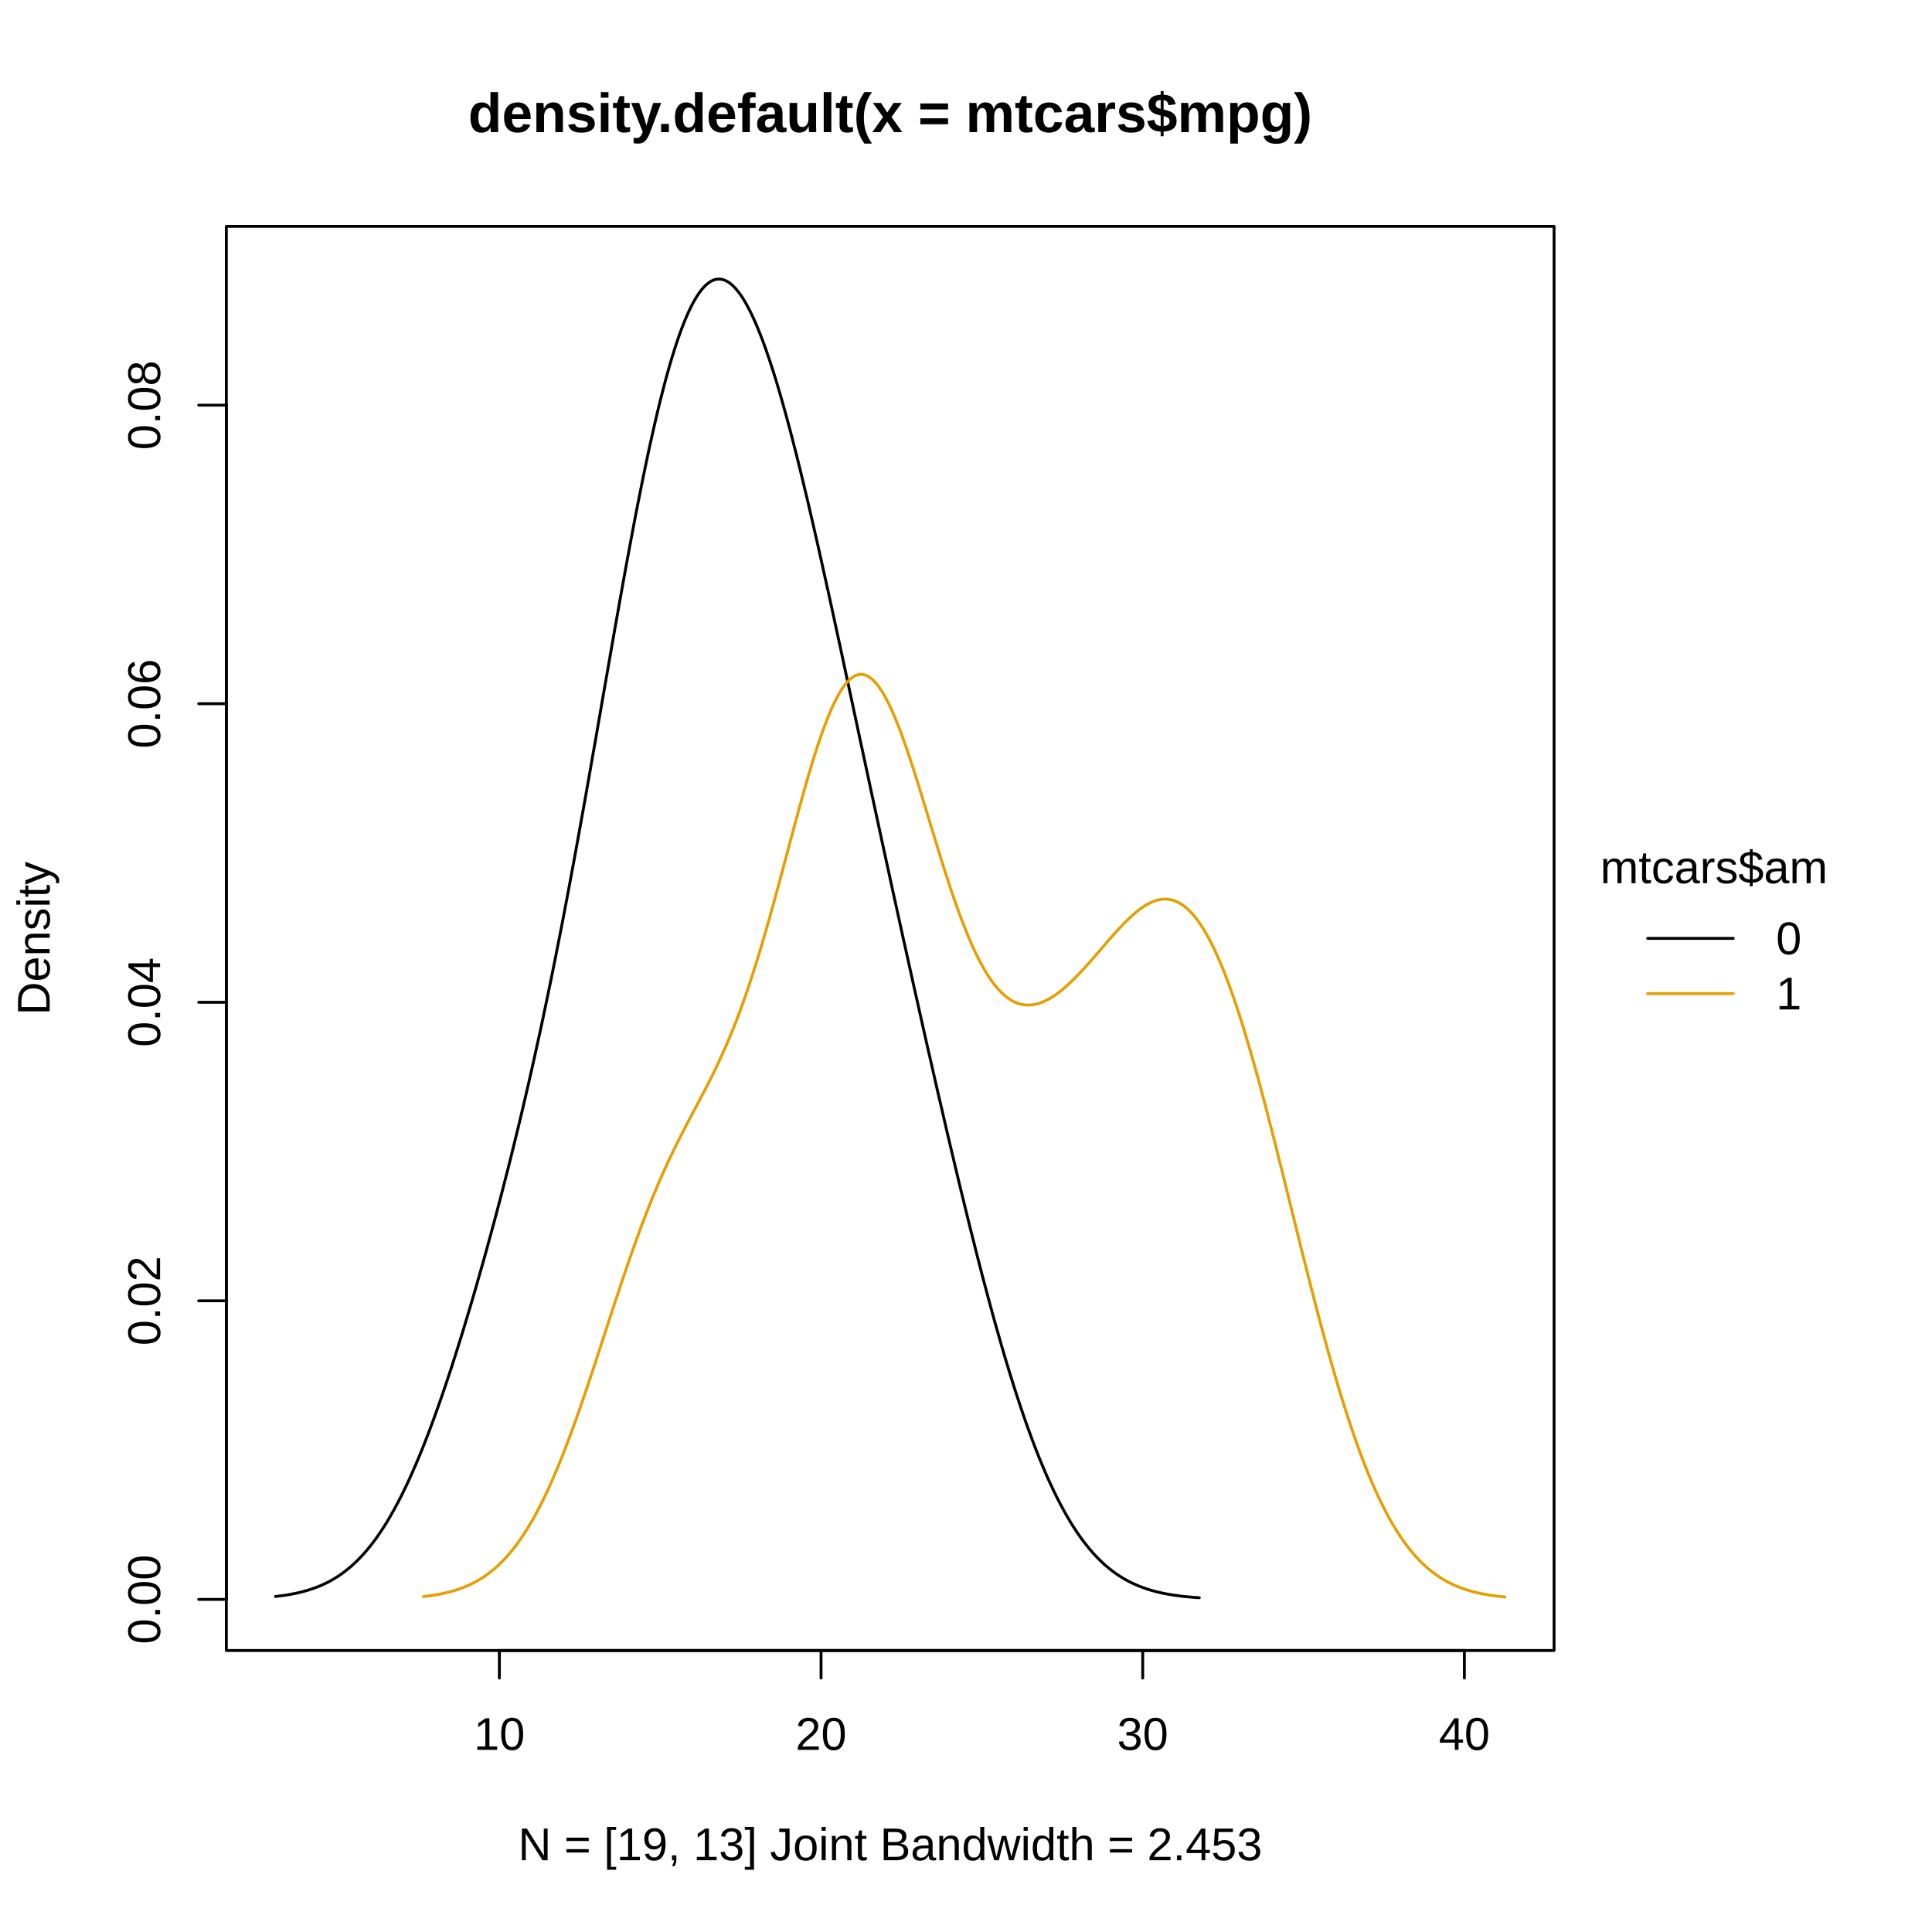
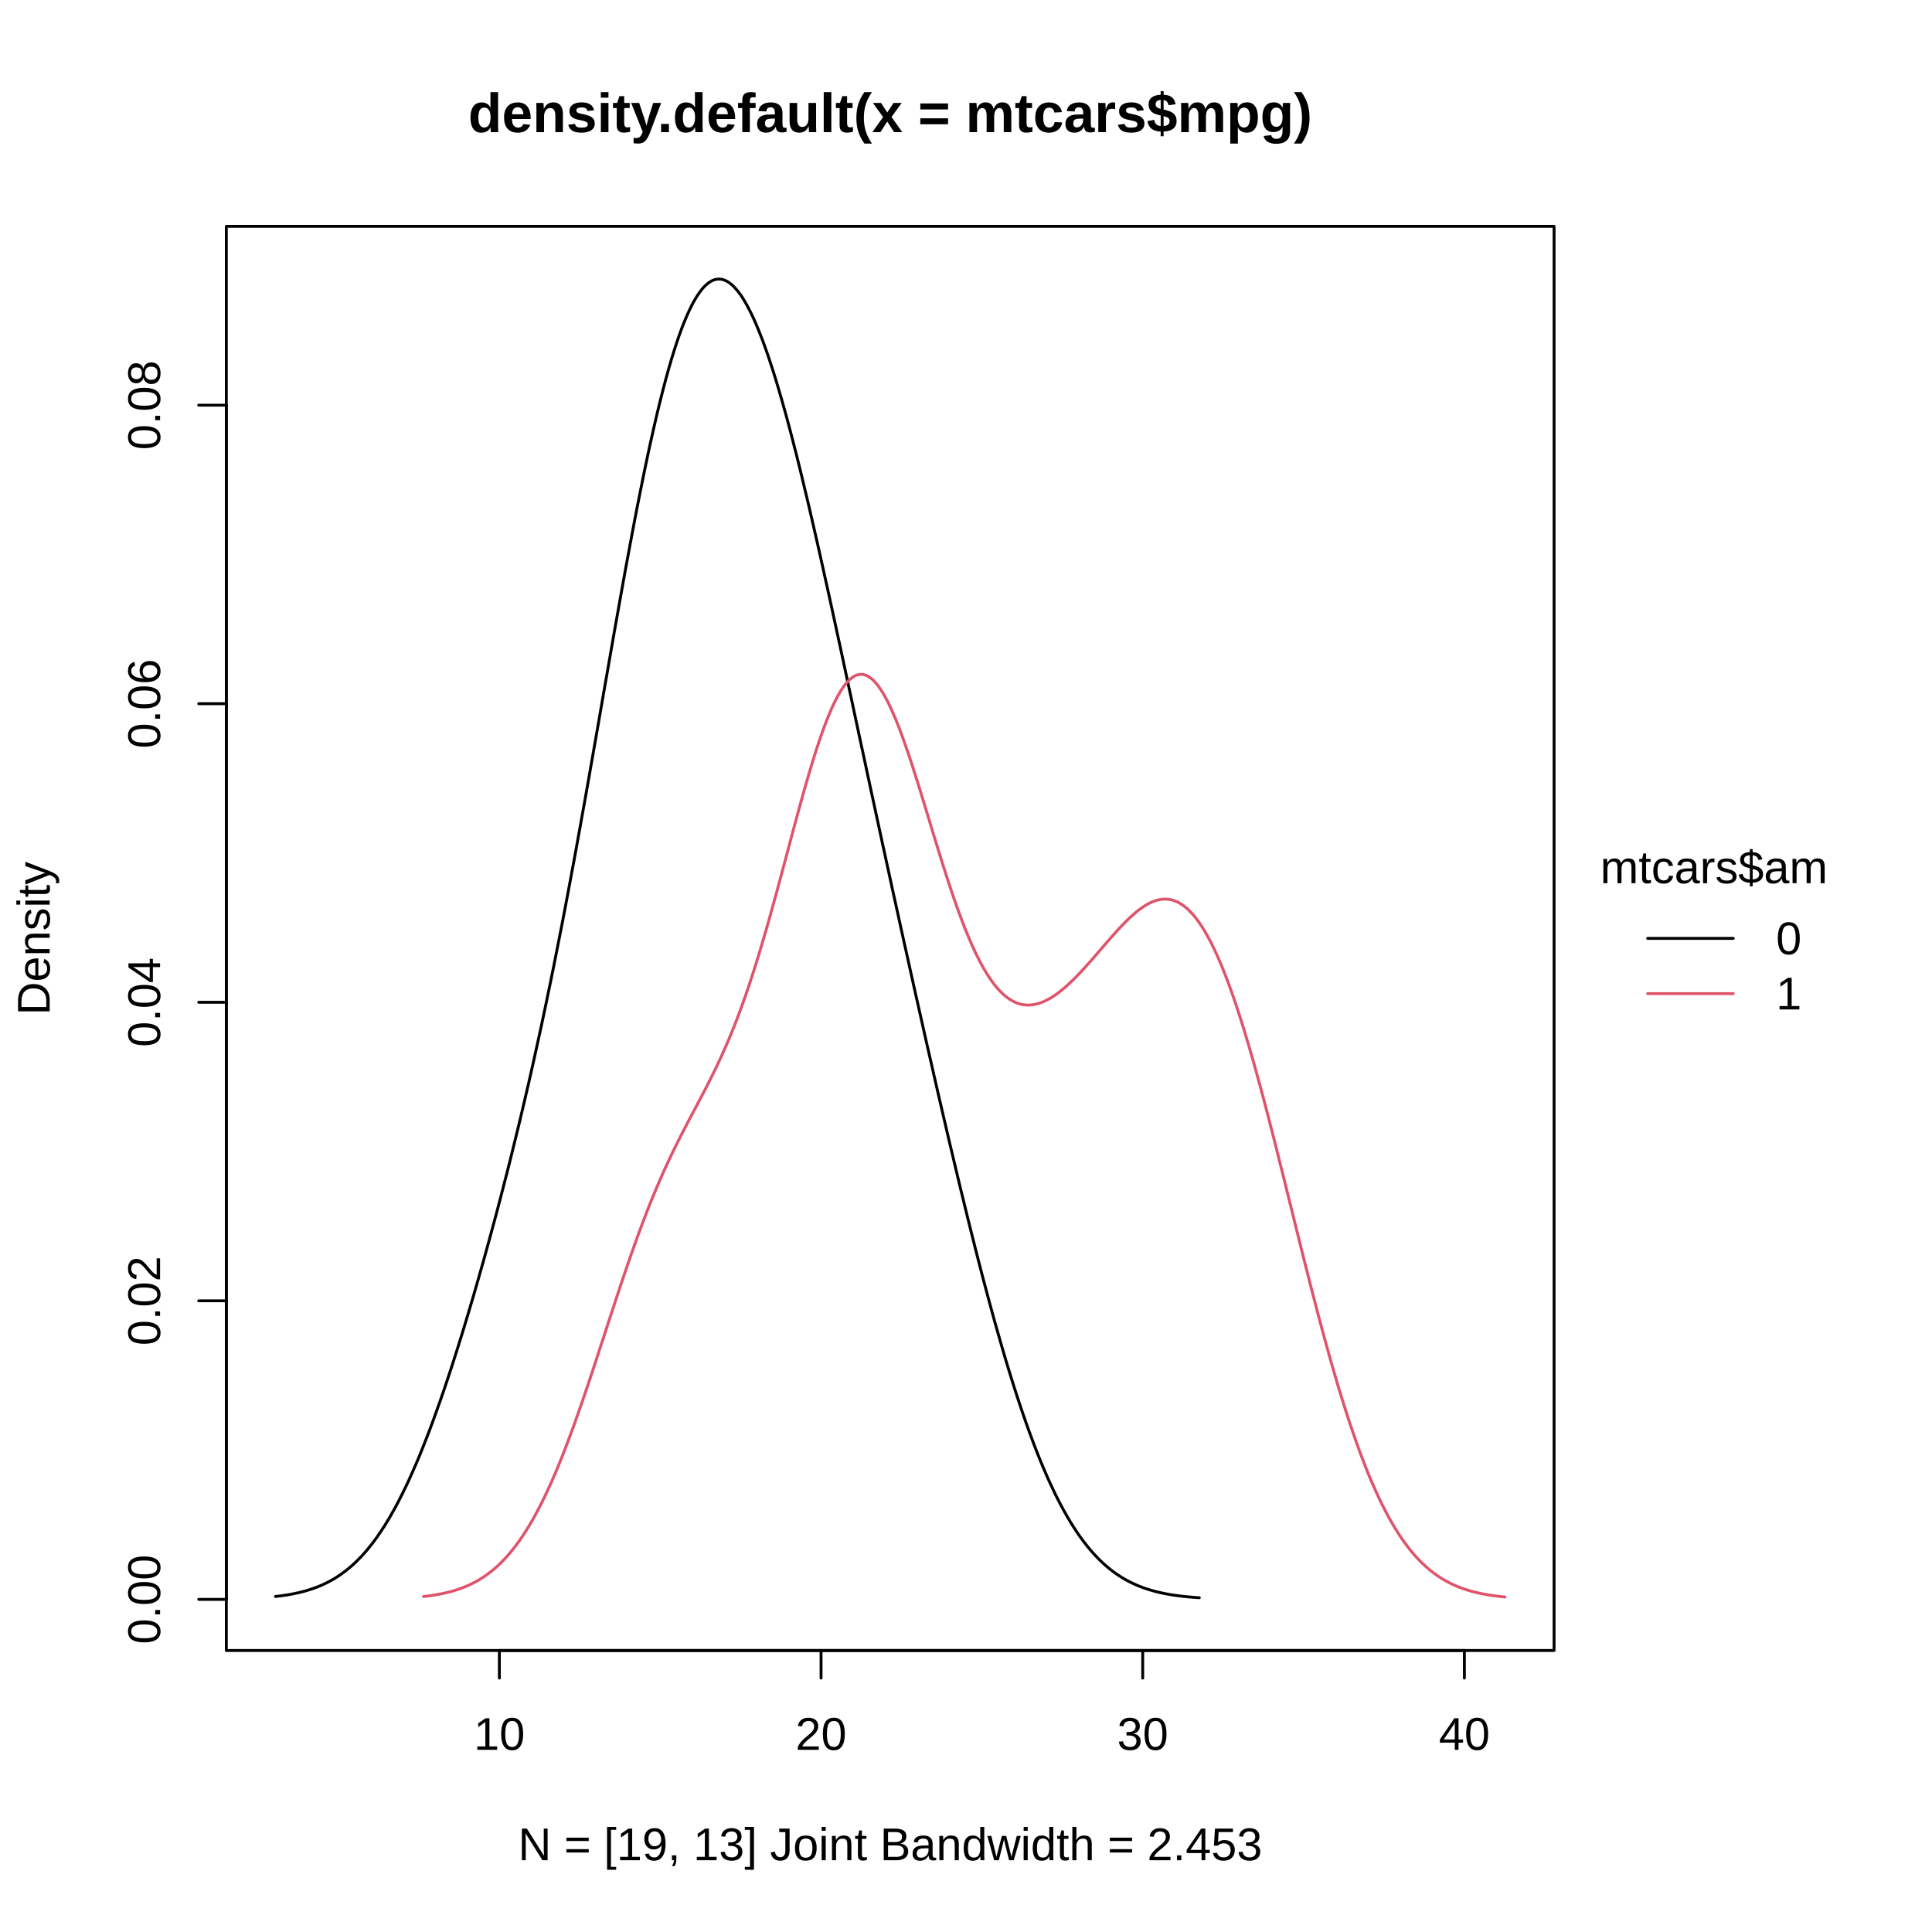
<svg xmlns="http://www.w3.org/2000/svg" class="svglite" width="504.00pt" height="504.00pt" viewBox="0 0 504.00 504.00">
  <defs>
    <style type="text/css">
    .svglite line, .svglite polyline, .svglite polygon, .svglite path, .svglite rect, .svglite circle {
      fill: none;
      stroke: #000000;
      stroke-linecap: round;
      stroke-linejoin: round;
      stroke-miterlimit: 10.00;
    }
    .svglite text {
      white-space: pre;
    }
  </style>
  </defs>
  <rect width="100%" height="100%" style="stroke: none; fill: #FFFFFF;" />
  <defs>
    <clipPath id="cpMC4wMHw1MDQuMDB8MC4wMHw1MDQuMDA=">
      <rect x="0.00" y="0.00" width="504.00" height="504.00" />
    </clipPath>
  </defs>
  <g clip-path="url(#cpMC4wMHw1MDQuMDB8MC4wMHw1MDQuMDA=)">
    <line x1="429.82" y1="244.80" x2="452.15" y2="244.80" style="stroke-width: 0.75;" />
-     <line x1="429.82" y1="259.20" x2="452.15" y2="259.20" style="stroke-width: 0.75; stroke: #E69F00;" />
+     <line x1="429.82" y1="259.20" x2="452.15" y2="259.20" style="stroke-width: 0.75; stroke: #DF536B;" />
    <text x="447.12" y="230.40" text-anchor="middle" style="font-size: 12.00px; font-family: &quot;Liberation Sans&quot;;" textLength="59.36px" lengthAdjust="spacingAndGlyphs">mtcars$am</text>
    <text x="463.31" y="248.93" style="font-size: 12.00px; font-family: &quot;Liberation Sans&quot;;" textLength="6.67px" lengthAdjust="spacingAndGlyphs">0</text>
    <text x="463.31" y="263.33" style="font-size: 12.00px; font-family: &quot;Liberation Sans&quot;;" textLength="6.67px" lengthAdjust="spacingAndGlyphs">1</text>
    <line x1="130.27" y1="430.56" x2="382.01" y2="430.56" style="stroke-width: 0.75;" />
    <line x1="130.27" y1="430.56" x2="130.27" y2="437.76" style="stroke-width: 0.75;" />
    <line x1="214.19" y1="430.56" x2="214.19" y2="437.76" style="stroke-width: 0.75;" />
    <line x1="298.10" y1="430.56" x2="298.10" y2="437.76" style="stroke-width: 0.75;" />
    <line x1="382.01" y1="430.56" x2="382.01" y2="437.76" style="stroke-width: 0.75;" />
    <text x="130.27" y="456.48" text-anchor="middle" style="font-size: 12.00px; font-family: &quot;Liberation Sans&quot;;" textLength="13.35px" lengthAdjust="spacingAndGlyphs">10</text>
    <text x="214.19" y="456.48" text-anchor="middle" style="font-size: 12.00px; font-family: &quot;Liberation Sans&quot;;" textLength="13.35px" lengthAdjust="spacingAndGlyphs">20</text>
    <text x="298.10" y="456.48" text-anchor="middle" style="font-size: 12.00px; font-family: &quot;Liberation Sans&quot;;" textLength="13.35px" lengthAdjust="spacingAndGlyphs">30</text>
    <text x="382.01" y="456.48" text-anchor="middle" style="font-size: 12.00px; font-family: &quot;Liberation Sans&quot;;" textLength="13.35px" lengthAdjust="spacingAndGlyphs">40</text>
    <line x1="59.04" y1="417.23" x2="59.04" y2="105.70" style="stroke-width: 0.75;" />
    <line x1="59.04" y1="417.23" x2="51.84" y2="417.23" style="stroke-width: 0.75;" />
    <line x1="59.04" y1="339.34" x2="51.84" y2="339.34" style="stroke-width: 0.75;" />
    <line x1="59.04" y1="261.46" x2="51.84" y2="261.46" style="stroke-width: 0.75;" />
    <line x1="59.04" y1="183.58" x2="51.84" y2="183.58" style="stroke-width: 0.75;" />
    <line x1="59.04" y1="105.70" x2="51.84" y2="105.70" style="stroke-width: 0.75;" />
    <text transform="translate(41.76,417.23) rotate(-90)" text-anchor="middle" style="font-size: 12.00px; font-family: &quot;Liberation Sans&quot;;" textLength="23.36px" lengthAdjust="spacingAndGlyphs">0.00</text>
    <text transform="translate(41.76,339.34) rotate(-90)" text-anchor="middle" style="font-size: 12.00px; font-family: &quot;Liberation Sans&quot;;" textLength="23.36px" lengthAdjust="spacingAndGlyphs">0.02</text>
    <text transform="translate(41.76,261.46) rotate(-90)" text-anchor="middle" style="font-size: 12.00px; font-family: &quot;Liberation Sans&quot;;" textLength="23.36px" lengthAdjust="spacingAndGlyphs">0.04</text>
    <text transform="translate(41.76,183.58) rotate(-90)" text-anchor="middle" style="font-size: 12.00px; font-family: &quot;Liberation Sans&quot;;" textLength="23.36px" lengthAdjust="spacingAndGlyphs">0.06</text>
    <text transform="translate(41.76,105.70) rotate(-90)" text-anchor="middle" style="font-size: 12.00px; font-family: &quot;Liberation Sans&quot;;" textLength="23.36px" lengthAdjust="spacingAndGlyphs">0.08</text>
    <polygon points="59.04,430.56 405.41,430.56 405.41,59.04 59.04,59.04 " style="stroke-width: 0.75;" />
  </g>
  <defs>
    <clipPath id="cpNTkuMDR8NDA1LjQxfDU5LjA0fDQzMC41Ng==">
      <rect x="59.04" y="59.04" width="346.37" height="371.52" />
    </clipPath>
  </defs>
  <g clip-path="url(#cpNTkuMDR8NDA1LjQxfDU5LjA0fDQzMC41Ng==)">
    <polyline points="71.87,416.47 72.34,416.42 72.81,416.36 73.28,416.30 73.76,416.24 74.23,416.17 74.70,416.10 75.17,416.02 75.64,415.94 76.11,415.85 76.58,415.76 77.06,415.66 77.53,415.56 78.00,415.46 78.47,415.34 78.94,415.22 79.41,415.10 79.89,414.97 80.36,414.82 80.83,414.68 81.30,414.52 81.77,414.36 82.24,414.19 82.72,414.01 83.19,413.83 83.66,413.63 84.13,413.42 84.60,413.20 85.07,412.98 85.55,412.74 86.02,412.49 86.49,412.23 86.96,411.96 87.43,411.68 87.90,411.38 88.38,411.07 88.85,410.75 89.32,410.42 89.79,410.07 90.26,409.71 90.73,409.33 91.21,408.94 91.68,408.53 92.15,408.11 92.62,407.68 93.09,407.22 93.56,406.75 94.03,406.26 94.51,405.76 94.98,405.24 95.45,404.70 95.92,404.14 96.39,403.56 96.86,402.97 97.34,402.36 97.81,401.72 98.28,401.08 98.75,400.40 99.22,399.71 99.69,399.00 100.17,398.27 100.64,397.52 101.11,396.75 101.58,395.96 102.05,395.14 102.52,394.31 103.00,393.46 103.47,392.58 103.94,391.69 104.41,390.77 104.88,389.84 105.35,388.88 105.83,387.90 106.30,386.91 106.77,385.88 107.24,384.84 107.71,383.79 108.18,382.70 108.66,381.61 109.13,380.48 109.60,379.35 110.07,378.19 110.54,377.01 111.01,375.81 111.49,374.59 111.96,373.36 112.43,372.10 112.90,370.83 113.37,369.55 113.84,368.23 114.31,366.91 114.79,365.57 115.26,364.21 115.73,362.84 116.20,361.45 116.67,360.04 117.14,358.62 117.62,357.18 118.09,355.73 118.56,354.26 119.03,352.78 119.50,351.29 119.97,349.78 120.45,348.26 120.92,346.72 121.39,345.17 121.86,343.60 122.33,342.03 122.80,340.44 123.28,338.84 123.75,337.23 124.22,335.60 124.69,333.96 125.16,332.31 125.63,330.64 126.11,328.97 126.58,327.28 127.05,325.58 127.52,323.86 127.99,322.14 128.46,320.40 128.94,318.65 129.41,316.88 129.88,315.10 130.35,313.31 130.82,311.51 131.29,309.69 131.76,307.85 132.24,306.01 132.71,304.14 133.18,302.27 133.65,300.37 134.12,298.46 134.59,296.54 135.07,294.59 135.54,292.64 136.01,290.66 136.48,288.67 136.95,286.66 137.42,284.63 137.90,282.58 138.37,280.51 138.84,278.43 139.31,276.32 139.78,274.19 140.25,272.05 140.73,269.88 141.20,267.70 141.67,265.49 142.14,263.26 142.61,261.01 143.08,258.74 143.56,256.45 144.03,254.13 144.50,251.80 144.97,249.44 145.44,247.06 145.91,244.67 146.39,242.25 146.86,239.81 147.33,237.35 147.80,234.87 148.27,232.38 148.74,229.86 149.21,227.32 149.69,224.77 150.16,222.20 150.63,219.61 151.10,217.01 151.57,214.39 152.04,211.76 152.52,209.11 152.99,206.46 153.46,203.79 153.93,201.11 154.40,198.42 154.87,195.73 155.35,193.03 155.82,190.32 156.29,187.61 156.76,184.90 157.23,182.18 157.70,179.47 158.18,176.76 158.65,174.05 159.12,171.35 159.59,168.65 160.06,165.96 160.53,163.28 161.01,160.61 161.48,157.96 161.95,155.31 162.42,152.69 162.89,150.08 163.36,147.49 163.84,144.93 164.31,142.38 164.78,139.86 165.25,137.37 165.72,134.90 166.19,132.47 166.67,130.06 167.14,127.70 167.61,125.36 168.08,123.05 168.55,120.80 169.02,118.56 169.49,116.38 169.97,114.24 170.44,112.13 170.91,110.08 171.38,108.06 171.85,106.11 172.32,104.19 172.80,102.32 173.27,100.51 173.74,98.73 174.21,97.03 174.68,95.37 175.15,93.76 175.63,92.22 176.10,90.71 176.57,89.29 177.04,87.90 177.51,86.58 177.98,85.32 178.46,84.10 178.93,82.97 179.40,81.88 179.87,80.86 180.34,79.90 180.81,78.98 181.29,78.16 181.76,77.37 182.23,76.65 182.70,76.00 183.17,75.39 183.64,74.87 184.12,74.39 184.59,73.99 185.06,73.64 185.53,73.34 186.00,73.12 186.47,72.94 186.94,72.85 187.42,72.80 187.89,72.81 188.36,72.89 188.83,73.01 189.30,73.21 189.77,73.45 190.25,73.76 190.72,74.13 191.19,74.53 191.66,75.02 192.13,75.54 192.60,76.12 193.08,76.76 193.55,77.43 194.02,78.19 194.49,78.98 194.96,79.82 195.43,80.72 195.91,81.65 196.38,82.65 196.85,83.68 197.32,84.76 197.79,85.89 198.26,87.06 198.74,88.28 199.21,89.53 199.68,90.84 200.15,92.18 200.62,93.56 201.09,94.99 201.57,96.43 202.04,97.94 202.51,99.46 202.98,101.03 203.45,102.63 203.92,104.25 204.39,105.93 204.87,107.62 205.34,109.34 205.81,111.10 206.28,112.87 206.75,114.69 207.22,116.52 207.70,118.37 208.17,120.26 208.64,122.16 209.11,124.09 209.58,126.03 210.05,128.00 210.53,129.99 211.00,131.99 211.47,134.02 211.94,136.05 212.41,138.10 212.88,140.17 213.36,142.25 213.83,144.34 214.30,146.45 214.77,148.56 215.24,150.69 215.71,152.82 216.19,154.97 216.66,157.12 217.13,159.28 217.60,161.44 218.07,163.62 218.54,165.79 219.02,167.97 219.49,170.16 219.96,172.35 220.43,174.54 220.90,176.74 221.37,178.93 221.85,181.13 222.32,183.33 222.79,185.53 223.26,187.73 223.73,189.93 224.20,192.13 224.67,194.33 225.15,196.53 225.62,198.73 226.09,200.93 226.56,203.12 227.03,205.31 227.50,207.51 227.98,209.69 228.45,211.88 228.92,214.06 229.39,216.24 229.86,218.42 230.33,220.60 230.81,222.77 231.28,224.94 231.75,227.10 232.22,229.26 232.69,231.42 233.16,233.58 233.64,235.73 234.11,237.88 234.58,240.02 235.05,242.17 235.52,244.30 235.99,246.44 236.47,248.57 236.94,250.70 237.41,252.82 237.88,254.94 238.35,257.06 238.82,259.17 239.30,261.27 239.77,263.38 240.24,265.48 240.71,267.57 241.18,269.66 241.65,271.75 242.12,273.83 242.60,275.90 243.07,277.97 243.54,280.04 244.01,282.10 244.48,284.16 244.95,286.20 245.43,288.24 245.90,290.28 246.37,292.31 246.84,294.33 247.31,296.35 247.78,298.36 248.26,300.36 248.73,302.35 249.20,304.33 249.67,306.30 250.14,308.27 250.61,310.23 251.09,312.17 251.56,314.11 252.03,316.03 252.50,317.95 252.97,319.85 253.44,321.74 253.92,323.62 254.39,325.48 254.86,327.34 255.33,329.18 255.80,331.00 256.27,332.82 256.75,334.61 257.22,336.39 257.69,338.15 258.16,339.90 258.63,341.64 259.10,343.35 259.57,345.05 260.05,346.73 260.52,348.39 260.99,350.04 261.46,351.66 261.93,353.27 262.40,354.86 262.88,356.43 263.35,357.98 263.82,359.50 264.29,361.01 264.76,362.49 265.23,363.95 265.71,365.40 266.18,366.82 266.65,368.22 267.12,369.59 267.59,370.94 268.06,372.28 268.54,373.58 269.01,374.87 269.48,376.13 269.95,377.37 270.42,378.59 270.89,379.77 271.37,380.95 271.84,382.09 272.31,383.21 272.78,384.31 273.25,385.38 273.72,386.44 274.20,387.46 274.67,388.47 275.14,389.45 275.61,390.41 276.08,391.35 276.55,392.26 277.03,393.15 277.50,394.02 277.97,394.86 278.44,395.69 278.91,396.48 279.38,397.27 279.85,398.02 280.33,398.76 280.80,399.48 281.27,400.17 281.74,400.85 282.21,401.50 282.68,402.13 283.16,402.75 283.63,403.34 284.10,403.92 284.57,404.48 285.04,405.02 285.51,405.54 285.99,406.04 286.46,406.54 286.93,407.00 287.40,407.46 287.87,407.90 288.34,408.32 288.82,408.73 289.29,409.12 289.76,409.49 290.23,409.86 290.70,410.20 291.17,410.54 291.65,410.86 292.12,411.17 292.59,411.47 293.06,411.75 293.53,412.03 294.00,412.29 294.48,412.54 294.95,412.78 295.42,413.01 295.89,413.23 296.36,413.44 296.83,413.64 297.30,413.83 297.78,414.01 298.25,414.19 298.72,414.35 299.19,414.51 299.66,414.66 300.13,414.81 300.61,414.94 301.08,415.07 301.55,415.20 302.02,415.31 302.49,415.42 302.96,415.53 303.44,415.63 303.91,415.73 304.38,415.82 304.85,415.90 305.32,415.98 305.79,416.06 306.27,416.13 306.74,416.20 307.21,416.26 307.68,416.32 308.15,416.38 308.62,416.44 309.10,416.49 309.57,416.53 310.04,416.58 310.51,416.62 310.98,416.66 311.45,416.70 311.93,416.74 312.40,416.77 312.87,416.80 " style="stroke-width: 0.75;" />
-     <polyline points="110.47,416.48 111.02,416.42 111.57,416.35 112.12,416.28 112.68,416.20 113.23,416.11 113.78,416.02 114.33,415.92 114.89,415.82 115.44,415.71 115.99,415.59 116.54,415.46 117.09,415.32 117.65,415.18 118.20,415.03 118.75,414.86 119.30,414.68 119.85,414.50 120.41,414.29 120.96,414.08 121.51,413.86 122.06,413.62 122.61,413.37 123.17,413.10 123.72,412.82 124.27,412.53 124.82,412.21 125.37,411.88 125.93,411.53 126.48,411.16 127.03,410.77 127.58,410.36 128.14,409.93 128.69,409.49 129.24,409.01 129.79,408.52 130.34,408.00 130.90,407.45 131.45,406.89 132.00,406.30 132.55,405.68 133.10,405.04 133.66,404.36 134.21,403.66 134.76,402.94 135.31,402.18 135.86,401.40 136.42,400.58 136.97,399.73 137.52,398.86 138.07,397.96 138.62,397.02 139.18,396.06 139.73,395.05 140.28,394.02 140.83,392.97 141.39,391.87 141.94,390.75 142.49,389.59 143.04,388.40 143.59,387.20 144.15,385.94 144.70,384.67 145.25,383.37 145.80,382.03 146.35,380.67 146.91,379.28 147.46,377.86 148.01,376.42 148.56,374.95 149.11,373.46 149.67,371.95 150.22,370.40 150.77,368.85 151.32,367.27 151.88,365.68 152.43,364.07 152.98,362.44 153.53,360.80 154.08,359.15 154.64,357.48 155.19,355.80 155.74,354.12 156.29,352.43 156.84,350.74 157.40,349.05 157.95,347.35 158.50,345.65 159.05,343.96 159.60,342.27 160.16,340.58 160.71,338.91 161.26,337.24 161.81,335.57 162.36,333.93 162.92,332.29 163.47,330.67 164.02,329.07 164.57,327.48 165.13,325.91 165.68,324.36 166.23,322.83 166.78,321.32 167.33,319.83 167.89,318.36 168.44,316.93 168.99,315.50 169.54,314.11 170.09,312.74 170.65,311.39 171.20,310.07 171.75,308.77 172.30,307.49 172.85,306.25 173.41,305.01 173.96,303.81 174.51,302.62 175.06,301.45 175.61,300.30 176.17,299.17 176.72,298.06 177.27,296.96 177.82,295.88 178.38,294.80 178.93,293.74 179.48,292.68 180.03,291.64 180.58,290.59 181.14,289.55 181.69,288.51 182.24,287.47 182.79,286.42 183.34,285.37 183.90,284.31 184.45,283.24 185.00,282.15 185.55,281.06 186.10,279.94 186.66,278.80 187.21,277.65 187.76,276.47 188.31,275.27 188.86,274.04 189.42,272.78 189.97,271.50 190.52,270.18 191.07,268.83 191.63,267.45 192.18,266.03 192.73,264.57 193.28,263.09 193.83,261.56 194.39,260.00 194.94,258.40 195.49,256.76 196.04,255.09 196.59,253.37 197.15,251.63 197.70,249.85 198.25,248.03 198.80,246.19 199.35,244.31 199.91,242.40 200.46,240.47 201.01,238.51 201.56,236.52 202.12,234.52 202.67,232.50 203.22,230.46 203.77,228.41 204.32,226.35 204.88,224.28 205.43,222.21 205.98,220.14 206.53,218.07 207.08,216.02 207.64,213.97 208.19,211.94 208.74,209.93 209.29,207.94 209.84,205.97 210.40,204.05 210.95,202.14 211.50,200.29 212.05,198.48 212.60,196.69 213.16,194.99 213.71,193.32 214.26,191.71 214.81,190.17 215.37,188.68 215.92,187.27 216.47,185.94 217.02,184.65 217.57,183.48 218.13,182.36 218.68,181.32 219.23,180.39 219.78,179.52 220.33,178.75 220.89,178.08 221.44,177.47 221.99,176.99 222.54,176.59 223.09,176.26 223.65,176.07 224.20,175.94 224.75,175.91 225.30,175.99 225.85,176.14 226.41,176.40 226.96,176.76 227.51,177.17 228.06,177.72 228.62,178.34 229.17,179.03 229.72,179.83 230.27,180.69 230.82,181.64 231.38,182.67 231.93,183.76 232.48,184.94 233.03,186.18 233.58,187.46 234.14,188.84 234.69,190.25 235.24,191.72 235.79,193.25 236.34,194.82 236.90,196.43 237.45,198.08 238.00,199.76 238.55,201.48 239.10,203.23 239.66,204.99 240.21,206.78 240.76,208.57 241.31,210.38 241.87,212.20 242.42,214.02 242.97,215.84 243.52,217.66 244.07,219.47 244.63,221.27 245.18,223.05 245.73,224.82 246.28,226.56 246.83,228.29 247.39,229.99 247.94,231.66 248.49,233.30 249.04,234.90 249.59,236.47 250.15,238.01 250.70,239.49 251.25,240.95 251.80,242.35 252.36,243.71 252.91,245.04 253.46,246.30 254.01,247.52 254.56,248.71 255.12,249.82 255.67,250.90 256.22,251.93 256.77,252.89 257.32,253.83 257.88,254.69 258.43,255.51 258.98,256.30 259.53,257.00 260.08,257.68 260.64,258.30 261.19,258.87 261.74,259.39 262.29,259.87 262.84,260.29 263.40,260.69 263.95,261.01 264.50,261.31 265.05,261.57 265.61,261.76 266.16,261.93 266.71,262.06 267.26,262.13 267.81,262.19 268.37,262.19 268.92,262.16 269.47,262.11 270.02,262.00 270.57,261.87 271.13,261.71 271.68,261.51 272.23,261.29 272.78,261.04 273.33,260.76 273.89,260.46 274.44,260.12 274.99,259.76 275.54,259.39 276.09,258.98 276.65,258.55 277.20,258.11 277.75,257.64 278.30,257.16 278.86,256.65 279.41,256.13 279.96,255.60 280.51,255.05 281.06,254.49 281.62,253.91 282.17,253.32 282.72,252.73 283.27,252.12 283.82,251.50 284.38,250.88 284.93,250.25 285.48,249.62 286.03,248.98 286.58,248.34 287.14,247.70 287.69,247.05 288.24,246.41 288.79,245.77 289.34,245.14 289.90,244.51 290.45,243.88 291.00,243.27 291.55,242.66 292.11,242.06 292.66,241.48 293.21,240.90 293.76,240.35 294.31,239.81 294.87,239.28 295.42,238.78 295.97,238.30 296.52,237.83 297.07,237.40 297.63,236.99 298.18,236.60 298.73,236.25 299.28,235.92 299.83,235.63 300.39,235.36 300.94,235.13 301.49,234.94 302.04,234.79 302.60,234.66 303.15,234.59 303.70,234.55 304.25,234.55 304.80,234.60 305.36,234.68 305.91,234.83 306.46,235.01 307.01,235.23 307.56,235.52 308.12,235.84 308.67,236.21 309.22,236.64 309.77,237.11 310.32,237.64 310.88,238.22 311.43,238.83 311.98,239.53 312.53,240.26 313.08,241.04 313.64,241.89 314.19,242.77 314.74,243.72 315.29,244.72 315.85,245.76 316.40,246.87 316.95,248.02 317.50,249.21 318.05,250.48 318.61,251.77 319.16,253.12 319.71,254.53 320.26,255.97 320.81,257.47 321.37,259.01 321.92,260.58 322.47,262.22 323.02,263.89 323.57,265.60 324.13,267.35 324.68,269.14 325.23,270.97 325.78,272.83 326.33,274.72 326.89,276.66 327.44,278.62 327.99,280.60 328.54,282.63 329.10,284.67 329.65,286.74 330.20,288.83 330.75,290.94 331.30,293.08 331.86,295.23 332.41,297.40 332.96,299.58 333.51,301.77 334.06,303.98 334.62,306.19 335.17,308.41 335.72,310.64 336.27,312.86 336.82,315.09 337.38,317.32 337.93,319.55 338.48,321.77 339.03,323.99 339.58,326.20 340.14,328.41 340.69,330.60 341.24,332.78 341.79,334.94 342.35,337.09 342.90,339.23 343.45,341.34 344.00,343.44 344.55,345.52 345.11,347.56 345.66,349.60 346.21,351.60 346.76,353.58 347.31,355.54 347.87,357.46 348.42,359.35 348.97,361.22 349.52,363.05 350.07,364.86 350.63,366.63 351.18,368.36 351.73,370.08 352.28,371.74 352.84,373.38 353.39,374.99 353.94,376.54 354.49,378.07 355.04,379.57 355.60,381.02 356.15,382.45 356.70,383.83 357.25,385.18 357.80,386.50 358.36,387.77 358.91,389.00 359.46,390.21 360.01,391.37 360.56,392.51 361.12,393.61 361.67,394.66 362.22,395.70 362.77,396.68 363.32,397.64 363.88,398.57 364.43,399.46 364.98,400.32 365.53,401.15 366.09,401.94 366.64,402.71 367.19,403.45 367.74,404.15 368.29,404.84 368.85,405.48 369.40,406.11 369.95,406.71 370.50,407.27 371.05,407.82 371.61,408.34 372.16,408.84 372.71,409.32 373.26,409.77 373.81,410.20 374.37,410.62 374.92,411.00 375.47,411.38 376.02,411.73 376.57,412.06 377.13,412.38 377.68,412.68 378.23,412.97 378.78,413.24 379.34,413.49 379.89,413.73 380.44,413.96 380.99,414.18 381.54,414.38 382.10,414.57 382.65,414.75 383.20,414.92 383.75,415.08 384.30,415.23 384.86,415.37 385.41,415.50 385.96,415.62 386.51,415.74 387.06,415.85 387.62,415.95 388.17,416.04 388.72,416.13 389.27,416.21 389.82,416.29 390.38,416.36 390.93,416.43 391.48,416.49 392.03,416.55 392.59,416.60 " style="stroke-width: 0.75; stroke: #E69F00;" />
+     <polyline points="110.47,416.48 111.02,416.42 111.57,416.35 112.12,416.28 112.68,416.20 113.23,416.11 113.78,416.02 114.33,415.92 114.89,415.82 115.44,415.71 115.99,415.59 116.54,415.46 117.09,415.32 117.65,415.18 118.20,415.03 118.75,414.86 119.30,414.68 119.85,414.50 120.41,414.29 120.96,414.08 121.51,413.86 122.06,413.62 122.61,413.37 123.17,413.10 123.72,412.82 124.27,412.53 124.82,412.21 125.37,411.88 125.93,411.53 126.48,411.16 127.03,410.77 127.58,410.36 128.14,409.93 128.69,409.49 129.24,409.01 129.79,408.52 130.34,408.00 130.90,407.45 131.45,406.89 132.00,406.30 132.55,405.68 133.10,405.04 133.66,404.36 134.21,403.66 134.76,402.94 135.31,402.18 135.86,401.40 136.42,400.58 136.97,399.73 137.52,398.86 138.07,397.96 138.62,397.02 139.18,396.06 139.73,395.05 140.28,394.02 140.83,392.97 141.39,391.87 141.94,390.75 142.49,389.59 143.04,388.40 143.59,387.20 144.15,385.94 144.70,384.67 145.25,383.37 145.80,382.03 146.35,380.67 146.91,379.28 147.46,377.86 148.01,376.42 148.56,374.95 149.11,373.46 149.67,371.95 150.22,370.40 150.77,368.85 151.32,367.27 151.88,365.68 152.43,364.07 152.98,362.44 153.53,360.80 154.08,359.15 154.64,357.48 155.19,355.80 155.74,354.12 156.29,352.43 156.84,350.74 157.40,349.05 157.95,347.35 158.50,345.65 159.05,343.96 159.60,342.27 160.16,340.58 160.71,338.91 161.26,337.24 161.81,335.57 162.36,333.93 162.92,332.29 163.47,330.67 164.02,329.07 164.57,327.48 165.13,325.91 165.68,324.36 166.23,322.83 166.78,321.32 167.33,319.83 167.89,318.36 168.44,316.93 168.99,315.50 169.54,314.11 170.09,312.74 170.65,311.39 171.20,310.07 171.75,308.77 172.30,307.49 172.85,306.25 173.41,305.01 173.96,303.81 174.51,302.62 175.06,301.45 175.61,300.30 176.17,299.17 176.72,298.06 177.27,296.96 177.82,295.88 178.38,294.80 178.93,293.74 179.48,292.68 180.03,291.64 180.58,290.59 181.14,289.55 181.69,288.51 182.24,287.47 182.79,286.42 183.34,285.37 183.90,284.31 184.45,283.24 185.00,282.15 185.55,281.06 186.10,279.94 186.66,278.80 187.21,277.65 187.76,276.47 188.31,275.27 188.86,274.04 189.42,272.78 189.97,271.50 190.52,270.18 191.07,268.83 191.63,267.45 192.18,266.03 192.73,264.57 193.28,263.09 193.83,261.56 194.39,260.00 194.94,258.40 195.49,256.76 196.04,255.09 196.59,253.37 197.15,251.63 197.70,249.85 198.25,248.03 198.80,246.19 199.35,244.31 199.91,242.40 200.46,240.47 201.01,238.51 201.56,236.52 202.12,234.52 202.67,232.50 203.22,230.46 203.77,228.41 204.32,226.35 204.88,224.28 205.43,222.21 205.98,220.14 206.53,218.07 207.08,216.02 207.64,213.97 208.19,211.94 208.74,209.93 209.29,207.94 209.84,205.97 210.40,204.05 210.95,202.14 211.50,200.29 212.05,198.48 212.60,196.69 213.16,194.99 213.71,193.32 214.26,191.71 214.81,190.17 215.37,188.68 215.92,187.27 216.47,185.94 217.02,184.65 217.57,183.48 218.13,182.36 218.68,181.32 219.23,180.39 219.78,179.52 220.33,178.75 220.89,178.08 221.44,177.47 221.99,176.99 222.54,176.59 223.09,176.26 223.65,176.07 224.20,175.94 224.75,175.91 225.30,175.99 225.85,176.14 226.41,176.40 226.96,176.76 227.51,177.17 228.06,177.72 228.62,178.34 229.17,179.03 229.72,179.83 230.27,180.69 230.82,181.64 231.38,182.67 231.93,183.76 232.48,184.94 233.03,186.18 233.58,187.46 234.14,188.84 234.69,190.25 235.24,191.72 235.79,193.25 236.34,194.82 236.90,196.43 237.45,198.08 238.00,199.76 238.55,201.48 239.10,203.23 239.66,204.99 240.21,206.78 240.76,208.57 241.31,210.38 241.87,212.20 242.42,214.02 242.97,215.84 243.52,217.66 244.07,219.47 244.63,221.27 245.18,223.05 245.73,224.82 246.28,226.56 246.83,228.29 247.39,229.99 247.94,231.66 248.49,233.30 249.04,234.90 249.59,236.47 250.15,238.01 250.70,239.49 251.25,240.95 251.80,242.35 252.36,243.71 252.91,245.04 253.46,246.30 254.01,247.52 254.56,248.71 255.12,249.82 255.67,250.90 256.22,251.93 256.77,252.89 257.32,253.83 257.88,254.69 258.43,255.51 258.98,256.30 259.53,257.00 260.08,257.68 260.64,258.30 261.19,258.87 261.74,259.39 262.29,259.87 262.84,260.29 263.40,260.69 263.95,261.01 264.50,261.31 265.05,261.57 265.61,261.76 266.16,261.93 266.71,262.06 267.26,262.13 267.81,262.19 268.37,262.19 268.92,262.16 269.47,262.11 270.02,262.00 270.57,261.87 271.13,261.71 271.68,261.51 272.23,261.29 272.78,261.04 273.33,260.76 273.89,260.46 274.44,260.12 274.99,259.76 275.54,259.39 276.09,258.98 276.65,258.55 277.20,258.11 277.75,257.64 278.30,257.16 278.86,256.65 279.41,256.13 279.96,255.60 280.51,255.05 281.06,254.49 281.62,253.91 282.17,253.32 282.72,252.73 283.27,252.12 283.82,251.50 284.38,250.88 284.93,250.25 285.48,249.62 286.03,248.98 286.58,248.34 287.14,247.70 287.69,247.05 288.24,246.41 288.79,245.77 289.34,245.14 289.90,244.51 290.45,243.88 291.00,243.27 291.55,242.66 292.11,242.06 292.66,241.48 293.21,240.90 293.76,240.35 294.31,239.81 294.87,239.28 295.42,238.78 295.97,238.30 296.52,237.83 297.07,237.40 297.63,236.99 298.18,236.60 298.73,236.25 299.28,235.92 299.83,235.63 300.39,235.36 300.94,235.13 301.49,234.94 302.04,234.79 302.60,234.66 303.15,234.59 303.70,234.55 304.25,234.55 304.80,234.60 305.36,234.68 305.91,234.83 306.46,235.01 307.01,235.23 307.56,235.52 308.12,235.84 308.67,236.21 309.22,236.64 309.77,237.11 310.32,237.64 310.88,238.22 311.43,238.83 311.98,239.53 312.53,240.26 313.08,241.04 313.64,241.89 314.19,242.77 314.74,243.72 315.29,244.72 315.85,245.76 316.40,246.87 316.95,248.02 317.50,249.21 318.05,250.48 318.61,251.77 319.16,253.12 319.71,254.53 320.26,255.97 320.81,257.47 321.37,259.01 321.92,260.58 322.47,262.22 323.02,263.89 323.57,265.60 324.13,267.35 324.68,269.14 325.23,270.97 325.78,272.83 326.33,274.72 326.89,276.66 327.44,278.62 327.99,280.60 328.54,282.63 329.10,284.67 329.65,286.74 330.20,288.83 330.75,290.94 331.30,293.08 331.86,295.23 332.41,297.40 332.96,299.58 333.51,301.77 334.06,303.98 334.62,306.19 335.17,308.41 335.72,310.64 336.27,312.86 336.82,315.09 337.38,317.32 337.93,319.55 338.48,321.77 339.03,323.99 339.58,326.20 340.14,328.41 340.69,330.60 341.24,332.78 341.79,334.94 342.35,337.09 342.90,339.23 343.45,341.34 344.00,343.44 344.55,345.52 345.11,347.56 345.66,349.60 346.21,351.60 346.76,353.58 347.31,355.54 347.87,357.46 348.42,359.35 348.97,361.22 349.52,363.05 350.07,364.86 350.63,366.63 351.18,368.36 351.73,370.08 352.28,371.74 352.84,373.38 353.39,374.99 353.94,376.54 354.49,378.07 355.04,379.57 355.60,381.02 356.15,382.45 356.70,383.83 357.25,385.18 357.80,386.50 358.36,387.77 358.91,389.00 359.46,390.21 360.01,391.37 360.56,392.51 361.12,393.61 361.67,394.66 362.22,395.70 362.77,396.68 363.32,397.64 363.88,398.57 364.43,399.46 364.98,400.32 365.53,401.15 366.09,401.94 366.64,402.71 367.19,403.45 367.74,404.15 368.29,404.84 368.85,405.48 369.40,406.11 369.95,406.71 370.50,407.27 371.05,407.82 371.61,408.34 372.16,408.84 372.71,409.32 373.26,409.77 373.81,410.20 374.37,410.62 374.92,411.00 375.47,411.38 376.02,411.73 376.57,412.06 377.13,412.38 377.68,412.68 378.23,412.97 378.78,413.24 379.34,413.49 379.89,413.73 380.44,413.96 380.99,414.18 381.54,414.38 382.10,414.57 382.65,414.75 383.20,414.92 383.75,415.08 384.30,415.23 384.86,415.37 385.41,415.50 385.96,415.62 386.51,415.74 387.06,415.85 387.62,415.95 388.17,416.04 388.72,416.13 389.27,416.21 389.82,416.29 390.38,416.36 390.93,416.43 391.48,416.49 392.03,416.55 392.59,416.60 " style="stroke-width: 0.75; stroke: #DF536B;" />
  </g>
  <defs>
    <clipPath id="cpMC4wMHw0MDYuODV8MC4wMHw1MDQuMDA=">
      <rect x="0.00" y="0.00" width="406.85" height="504.00" />
    </clipPath>
  </defs>
  <g clip-path="url(#cpMC4wMHw0MDYuODV8MC4wMHw1MDQuMDA=)">
    <text x="232.23" y="34.47" text-anchor="middle" style="font-size: 14.40px; font-weight: bold; font-family: &quot;Liberation Sans&quot;;" textLength="220.09px" lengthAdjust="spacingAndGlyphs">density.default(x = mtcars$mpg)</text>
    <text x="232.23" y="485.28" text-anchor="middle" style="font-size: 12.00px; font-family: &quot;Liberation Sans&quot;;" textLength="200.82px" lengthAdjust="spacingAndGlyphs">N = [19, 13]   Joint Bandwidth = 2.453</text>
    <text transform="translate(12.96,244.80) rotate(-90)" text-anchor="middle" style="font-size: 12.00px; font-family: &quot;Liberation Sans&quot;;" textLength="40.02px" lengthAdjust="spacingAndGlyphs">Density</text>
  </g>
</svg>
